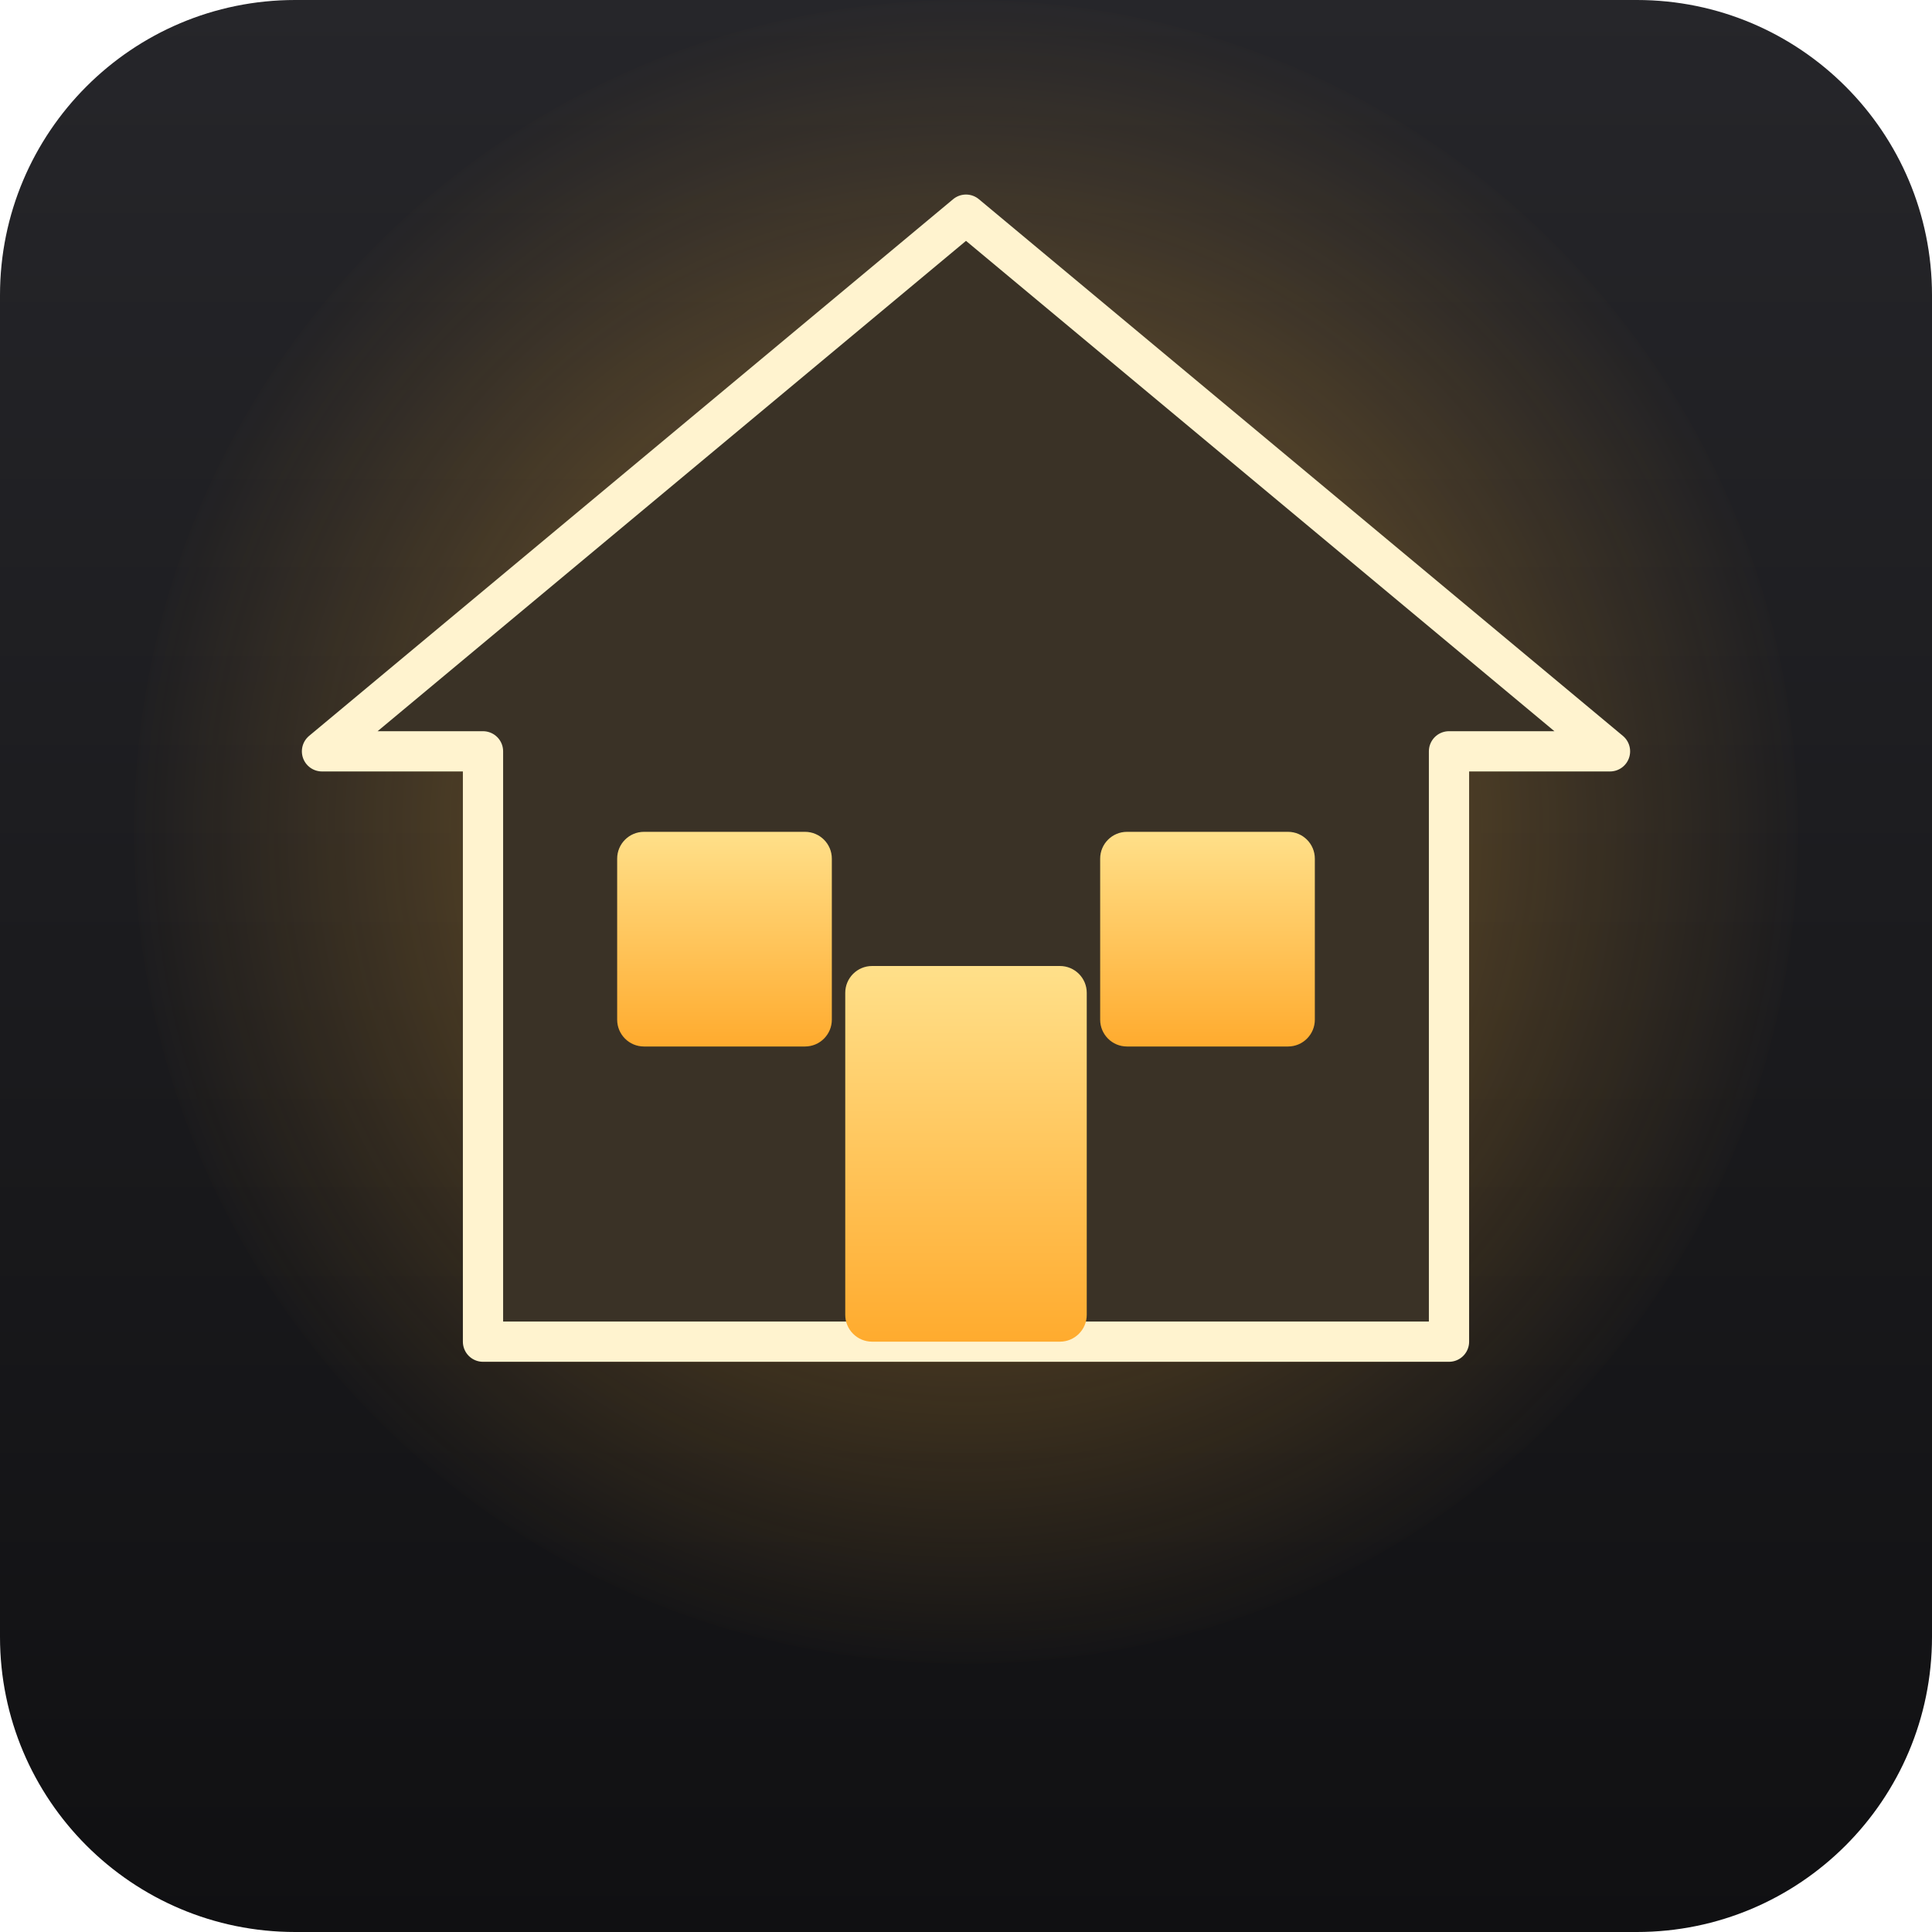
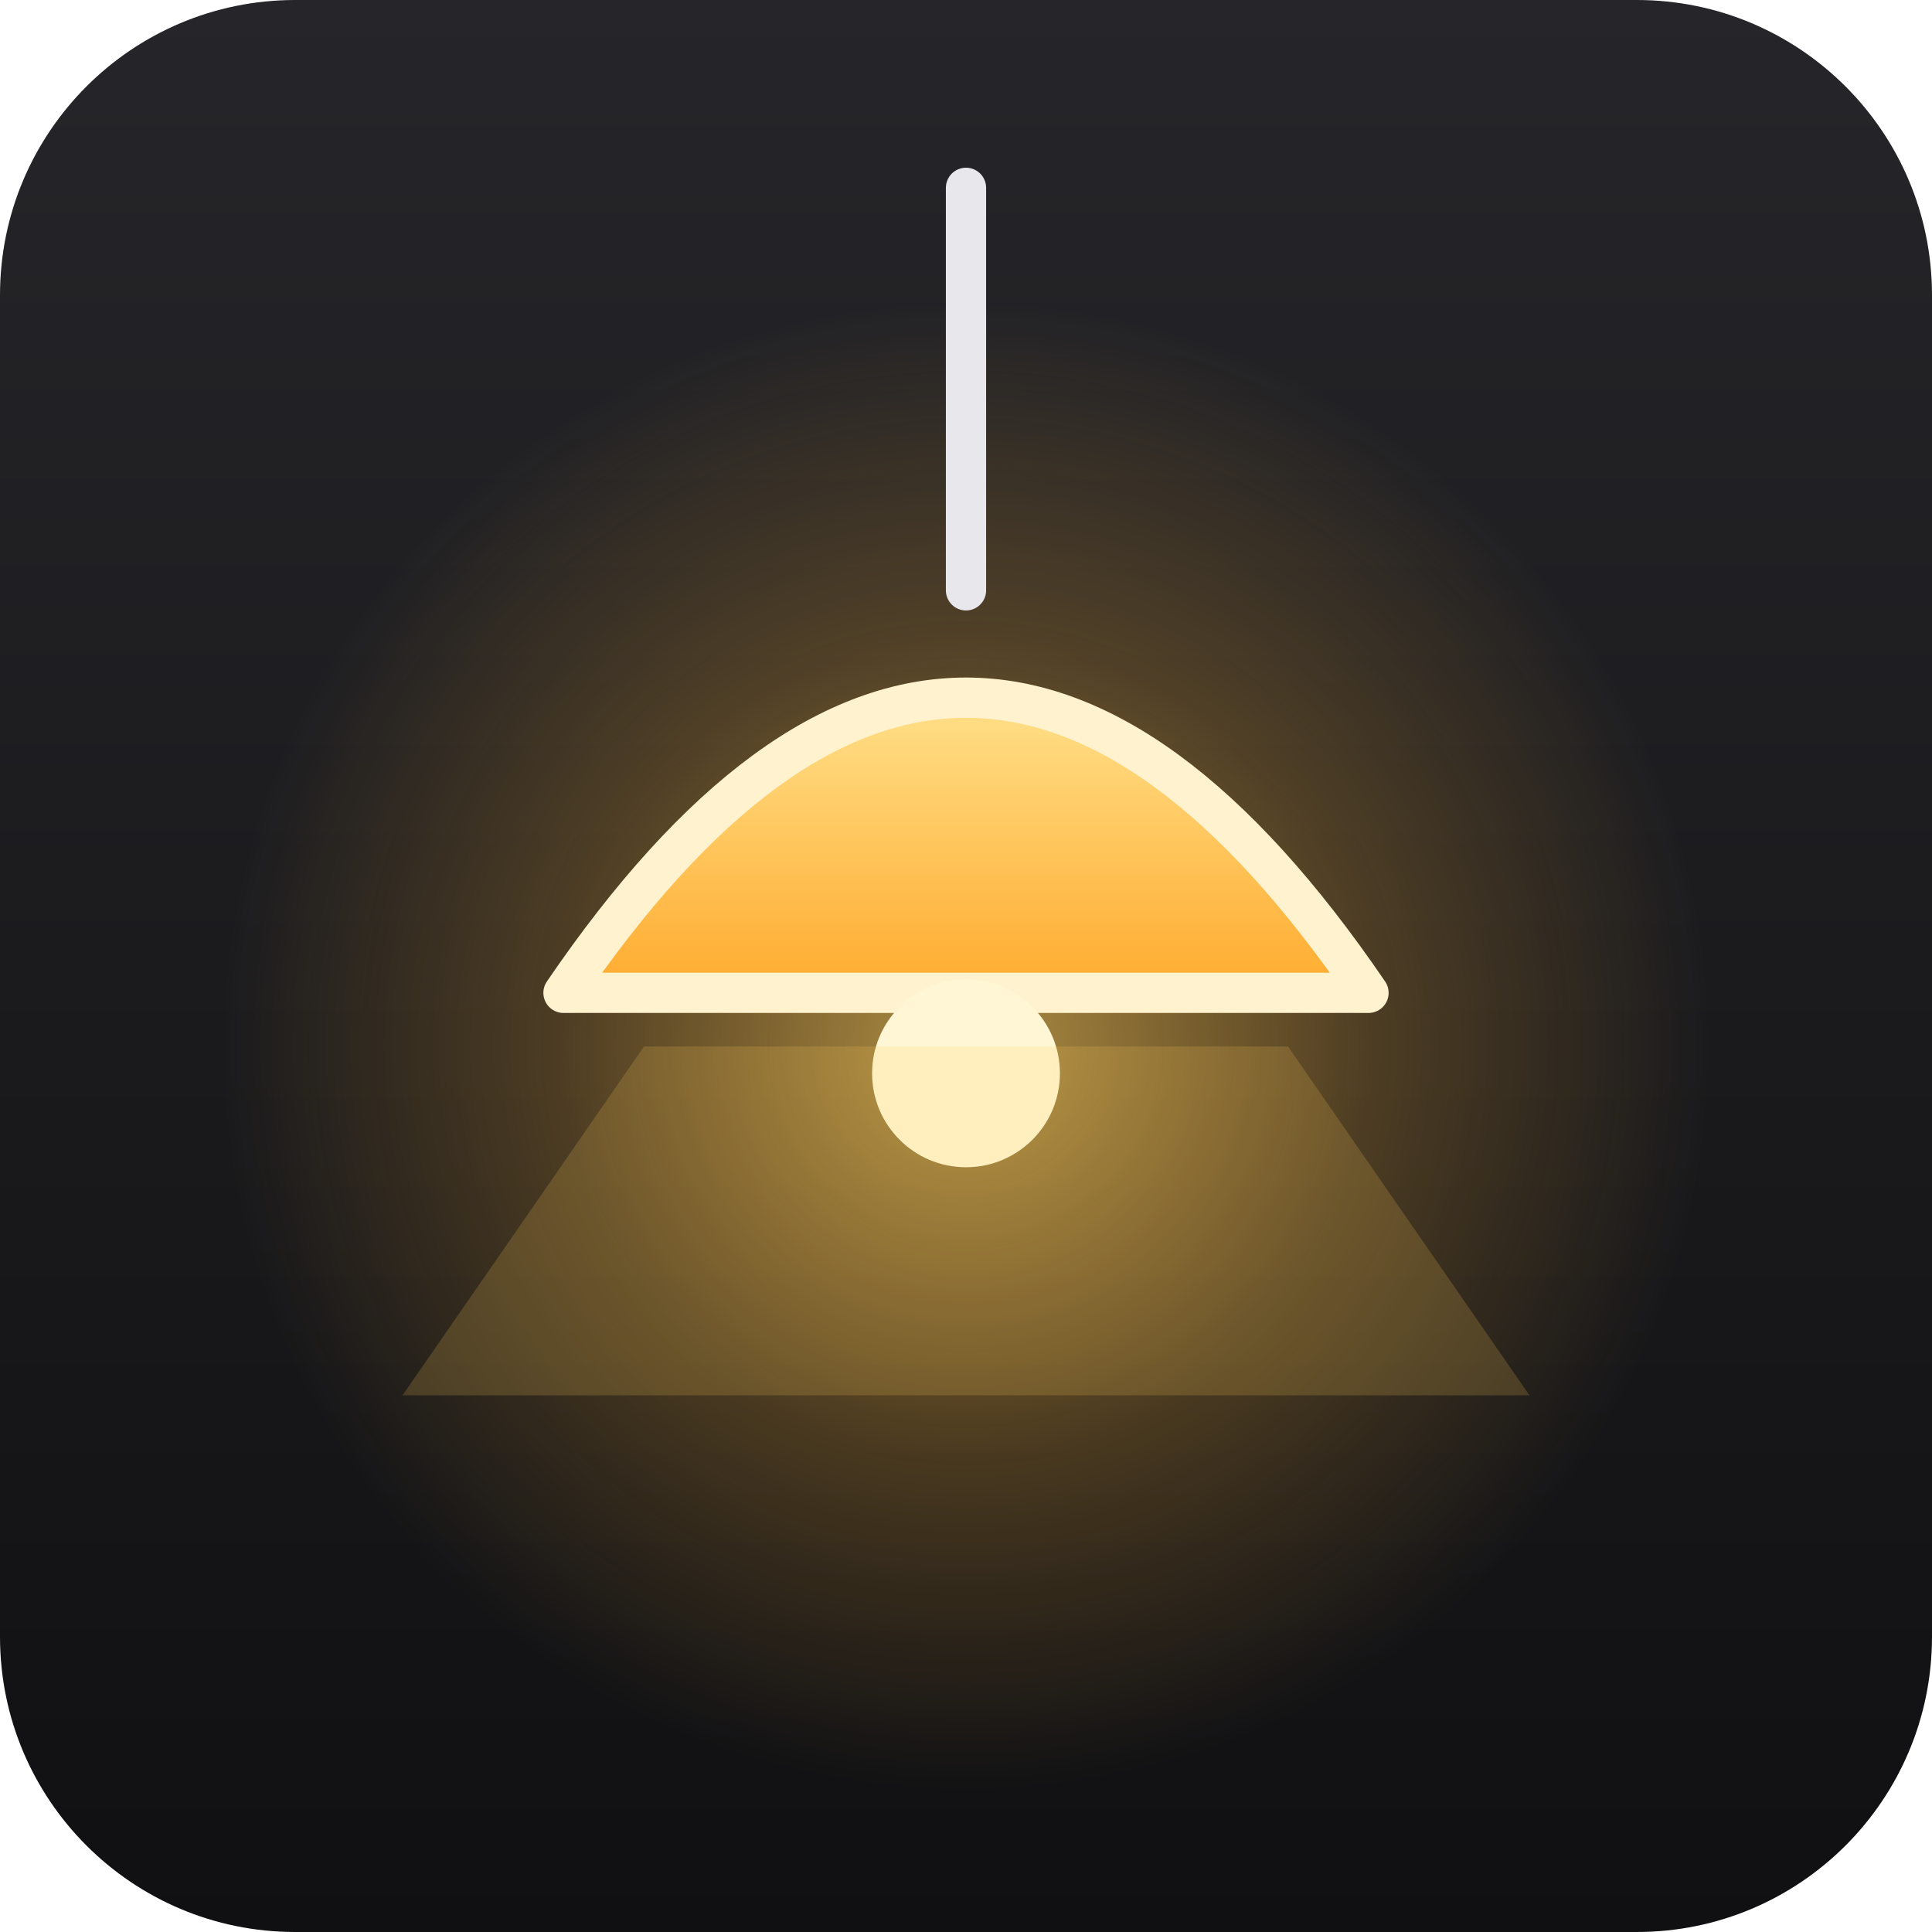
<svg xmlns="http://www.w3.org/2000/svg" viewBox="0 0 144 144" width="144" height="144">
  <defs>
    <linearGradient id="bg" x1="0" y1="0" x2="0" y2="1">
      <stop offset="0" stop-color="#26262a" />
      <stop offset="1" stop-color="#101012" />
    </linearGradient>
    <linearGradient id="warm" x1="0" y1="0" x2="0" y2="1">
      <stop offset="0" stop-color="#ffe08a" />
      <stop offset="1" stop-color="#ffab2e" />
    </linearGradient>
    <radialGradient id="glow" cx="0.5" cy="0.5" r="0.5">
      <stop offset="0" stop-color="#ffcf5a" stop-opacity="0.65" />
      <stop offset="0.55" stop-color="#ffb63a" stop-opacity="0.22" />
      <stop offset="1" stop-color="#ffb63a" stop-opacity="0" />
    </radialGradient>
  </defs>
  <rect width="144" height="144" rx="22" fill="url(#bg)" />
-   <circle cx="72" cy="62" r="62" fill="url(#glow)" />
-   <path d="M72 16 24 56h12v44h72V56h12z" fill="#3a3226" stroke="#fff3cf" stroke-width="3" stroke-linejoin="round" />
-   <rect x="46" y="62" width="16" height="16" rx="2" fill="url(#warm)" />
-   <rect x="82" y="62" width="16" height="16" rx="2" fill="url(#warm)" />
-   <rect x="63" y="72" width="18" height="28" rx="2" fill="url(#warm)" />
+   <circle cx="72" cy="78" r="56" fill="url(#glow)" />
+   <line x1="72" y1="14" x2="72" y2="44" stroke="#e8e8ec" stroke-width="3" stroke-linecap="round" />
+   <path d="M42 74 Q72 30 102 74 Z" fill="url(#warm)" stroke="#fff3cf" stroke-width="3" stroke-linejoin="round" />
+   <circle cx="72" cy="80" r="7" fill="#fff6d6" />
+   <path d="M48 78 L30 104 H114 L96 78 Z" fill="#ffcf5a" opacity="0.18" />
</svg>
